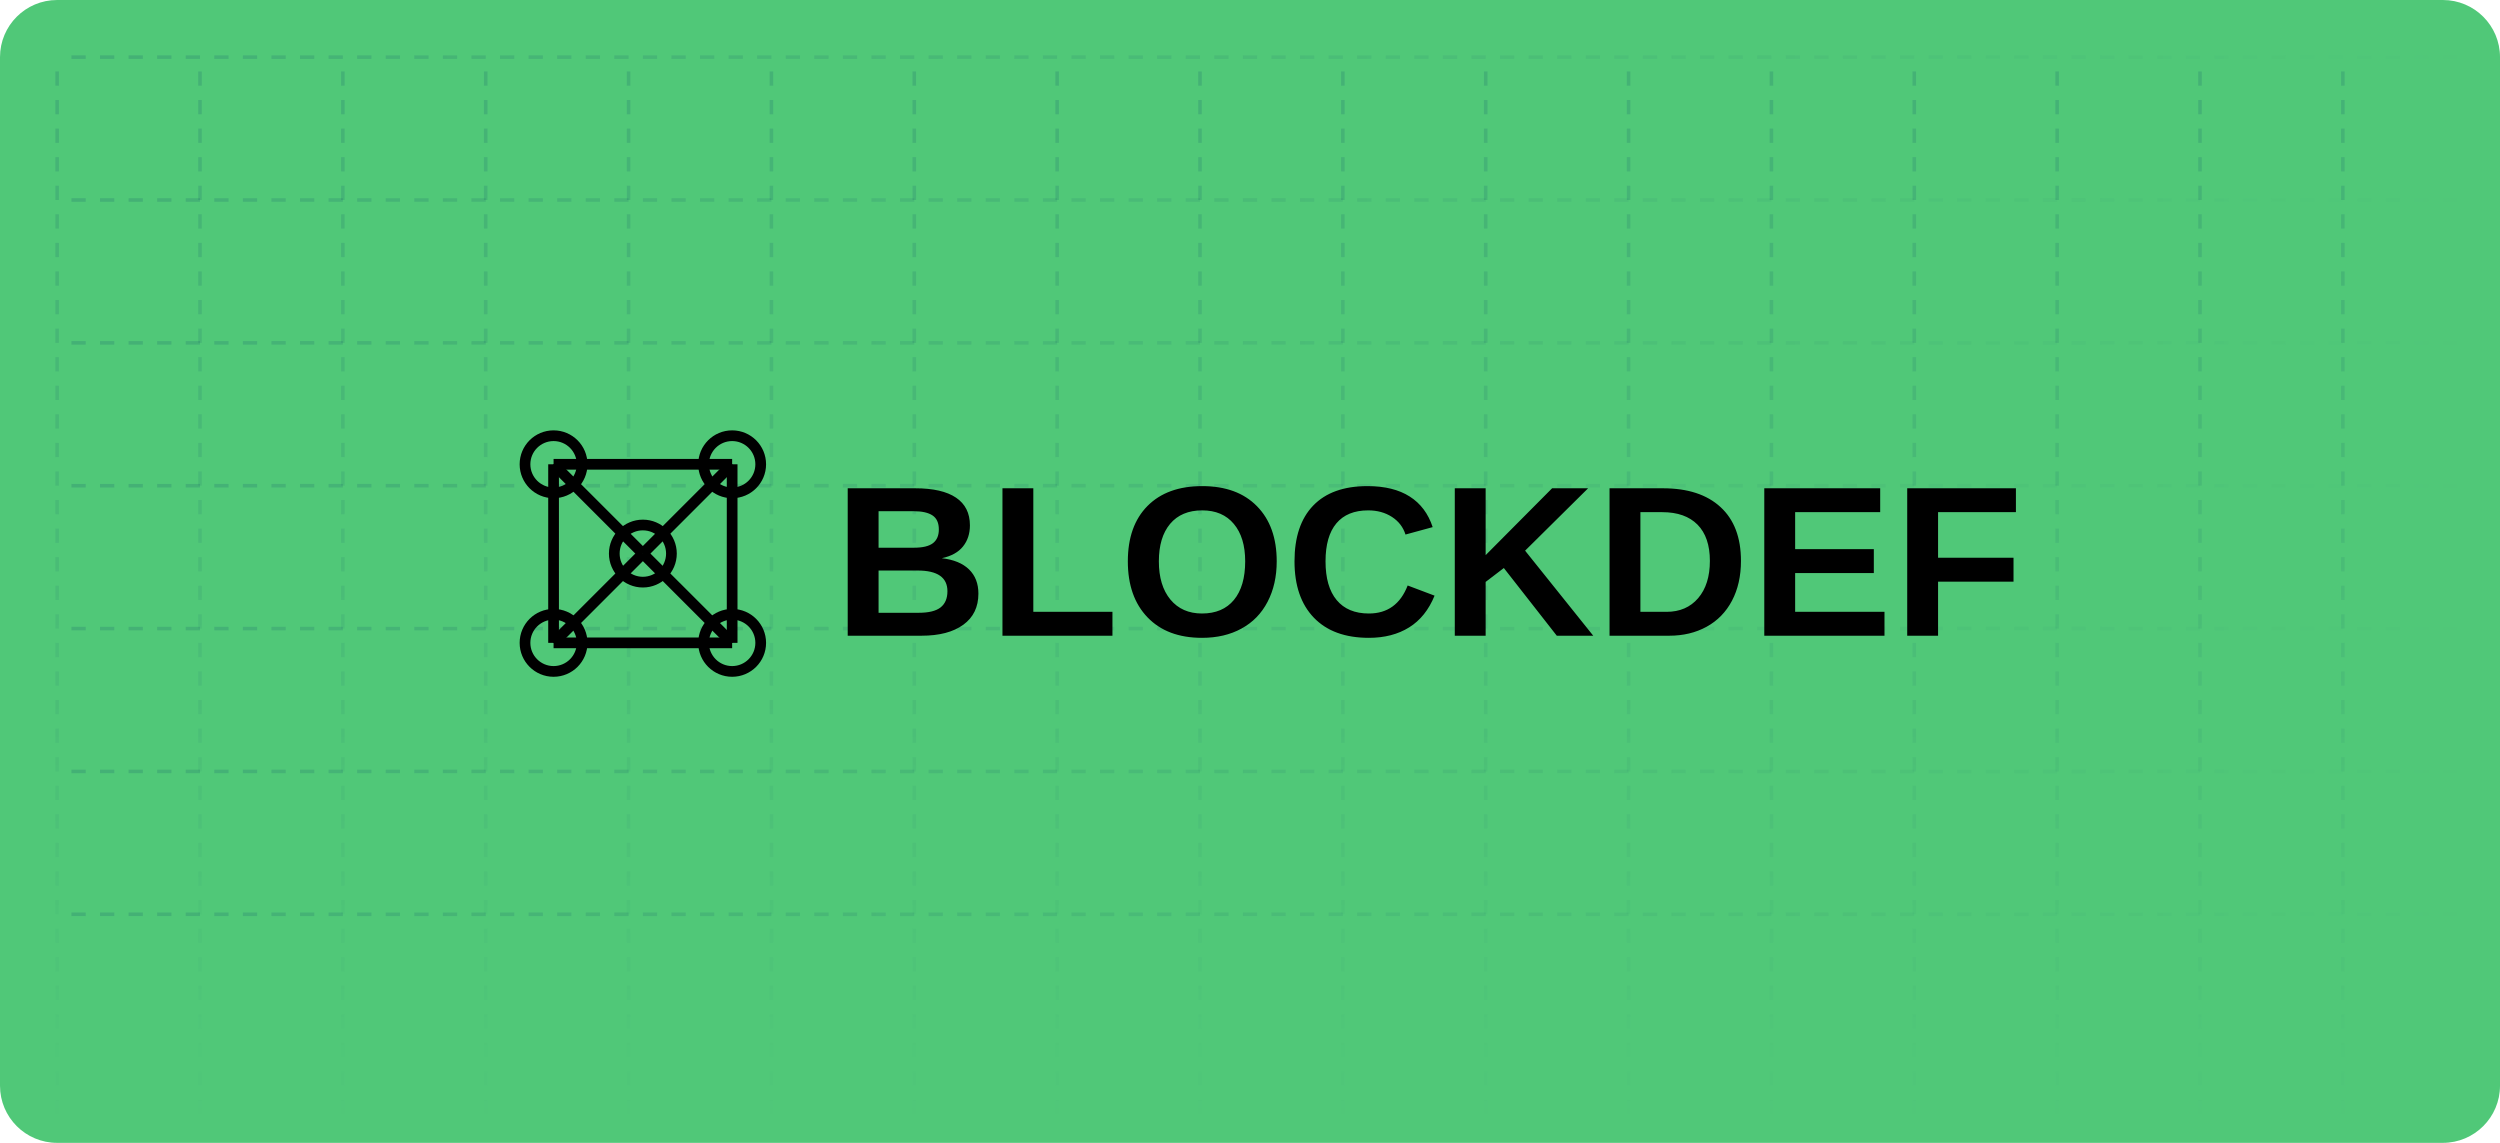
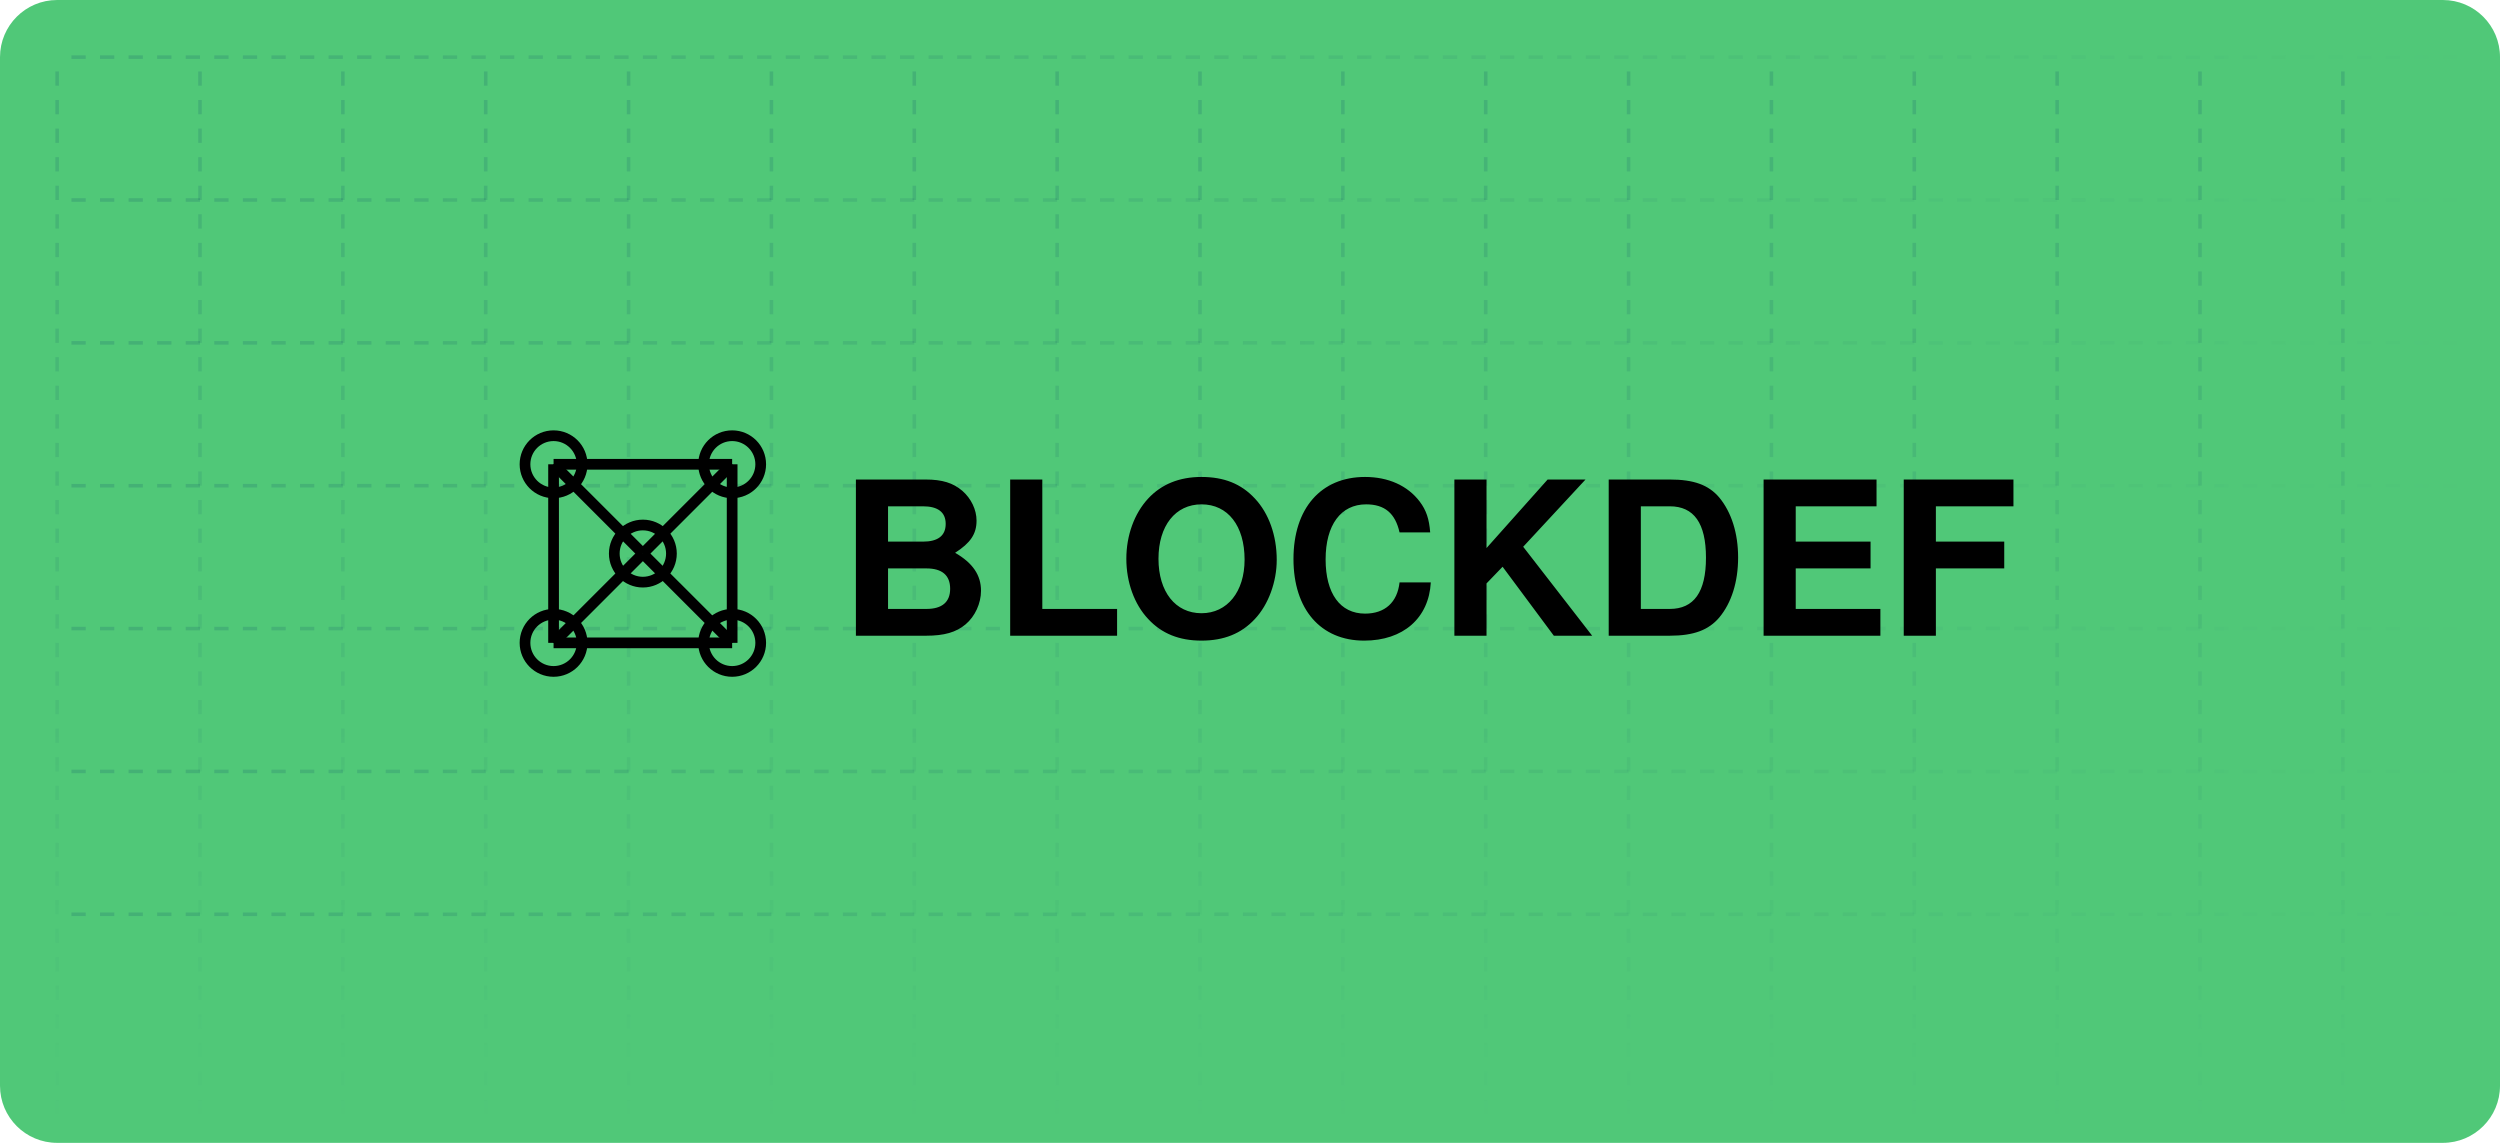
<svg xmlns="http://www.w3.org/2000/svg" width="700" height="320" viewBox="0 0 700 320" fill="none">
  <defs>
    <linearGradient id="solid_background" x1="0" y1="0" x2="700" y2="320" gradientUnits="userSpaceOnUse">
      <stop stop-color="#50C878" />
      <stop offset="1" stop-color="#50C878" />
    </linearGradient>
    <linearGradient id="grid_line_vertical" x1="0" y1="0" x2="0" y2="320" gradientUnits="userSpaceOnUse">
      <stop stop-color="#003366" stop-opacity="0.4" />
      <stop offset="1" stop-color="#003366" stop-opacity="0" />
    </linearGradient>
    <linearGradient id="grid_line_horizontal" x1="0" y1="0" x2="700" y2="0" gradientUnits="userSpaceOnUse">
      <stop stop-color="#003366" stop-opacity="0.4" />
      <stop offset="1" stop-color="#003366" stop-opacity="0" />
    </linearGradient>
    <style>
      .node { fill: none; stroke: #000000; stroke-width: 3; } /* Reduced stroke width for smoother appearance */
      .line { stroke: #000000; stroke-width: 3; } /* Reduced stroke width for smoother appearance */
    </style>
  </defs>
  <rect width="700" height="320" rx="16" fill="url(#solid_background)" />
  <g stroke="#003366" stroke-width="1" stroke-opacity="0.4">
    <line x1="16" y1="20" x2="16" y2="320" stroke="url(#grid_line_vertical)" stroke-dasharray="4 4" />
    <line x1="56" y1="20" x2="56" y2="320" stroke="url(#grid_line_vertical)" stroke-dasharray="4 4" />
    <line x1="96" y1="20" x2="96" y2="320" stroke="url(#grid_line_vertical)" stroke-dasharray="4 4" />
    <line x1="136" y1="20" x2="136" y2="320" stroke="url(#grid_line_vertical)" stroke-dasharray="4 4" />
    <line x1="176" y1="20" x2="176" y2="320" stroke="url(#grid_line_vertical)" stroke-dasharray="4 4" />
    <line x1="216" y1="20" x2="216" y2="320" stroke="url(#grid_line_vertical)" stroke-dasharray="4 4" />
    <line x1="256" y1="20" x2="256" y2="320" stroke="url(#grid_line_vertical)" stroke-dasharray="4 4" />
    <line x1="296" y1="20" x2="296" y2="320" stroke="url(#grid_line_vertical)" stroke-dasharray="4 4" />
    <line x1="336" y1="20" x2="336" y2="320" stroke="url(#grid_line_vertical)" stroke-dasharray="4 4" />
    <line x1="376" y1="20" x2="376" y2="320" stroke="url(#grid_line_vertical)" stroke-dasharray="4 4" />
    <line x1="416" y1="20" x2="416" y2="320" stroke="url(#grid_line_vertical)" stroke-dasharray="4 4" />
    <line x1="456" y1="20" x2="456" y2="320" stroke="url(#grid_line_vertical)" stroke-dasharray="4 4" />
    <line x1="496" y1="20" x2="496" y2="320" stroke="url(#grid_line_vertical)" stroke-dasharray="4 4" />
    <line x1="536" y1="20" x2="536" y2="320" stroke="url(#grid_line_vertical)" stroke-dasharray="4 4" />
    <line x1="576" y1="20" x2="576" y2="320" stroke="url(#grid_line_vertical)" stroke-dasharray="4 4" />
    <line x1="616" y1="20" x2="616" y2="320" stroke="url(#grid_line_vertical)" stroke-dasharray="4 4" />
    <line x1="656" y1="20" x2="656" y2="320" stroke="url(#grid_line_vertical)" stroke-dasharray="4 4" />
    <line x1="20" y1="16" x2="700" y2="16" stroke="url(#grid_line_horizontal)" stroke-dasharray="4 4" />
    <line x1="20" y1="56" x2="700" y2="56" stroke="url(#grid_line_horizontal)" stroke-dasharray="4 4" />
    <line x1="20" y1="96" x2="700" y2="96" stroke="url(#grid_line_horizontal)" stroke-dasharray="4 4" />
    <line x1="20" y1="136" x2="700" y2="136" stroke="url(#grid_line_horizontal)" stroke-dasharray="4 4" />
    <line x1="20" y1="176" x2="700" y2="176" stroke="url(#grid_line_horizontal)" stroke-dasharray="4 4" />
    <line x1="20" y1="216" x2="700" y2="216" stroke="url(#grid_line_horizontal)" stroke-dasharray="4 4" />
    <line x1="20" y1="256" x2="700" y2="256" stroke="url(#grid_line_horizontal)" stroke-dasharray="4 4" />
  </g>
  <g transform="translate(130, 105)">
    <circle cx="25" cy="25" r="8" class="node" />
    <circle cx="75" cy="25" r="8" class="node" />
    <circle cx="25" cy="75" r="8" class="node" />
    <circle cx="75" cy="75" r="8" class="node" />
    <circle cx="50" cy="50" r="8" class="node" />
    <line x1="25" y1="25" x2="75" y2="25" class="line" />
    <line x1="25" y1="25" x2="25" y2="75" class="line" />
    <line x1="75" y1="25" x2="75" y2="75" class="line" />
    <line x1="25" y1="75" x2="75" y2="75" class="line" />
    <line x1="25" y1="25" x2="50" y2="50" class="line" />
    <line x1="75" y1="25" x2="50" y2="50" class="line" />
    <line x1="25" y1="75" x2="50" y2="50" class="line" />
    <line x1="75" y1="75" x2="50" y2="50" class="line" />
  </g>
-   <text x="400" y="50%" font-family="Arial, sans-serif" font-size="60" font-weight="bolder" text-anchor="middle" fill="#000" dy=".3em">BLOCKDEF</text>
+   <text x="400" y="50%" font-family="Helvetica, sans-serif" font-size="60" font-weight="bolder" text-anchor="middle" fill="#000" dy=".3em">BLOCKDEF</text>
</svg>
